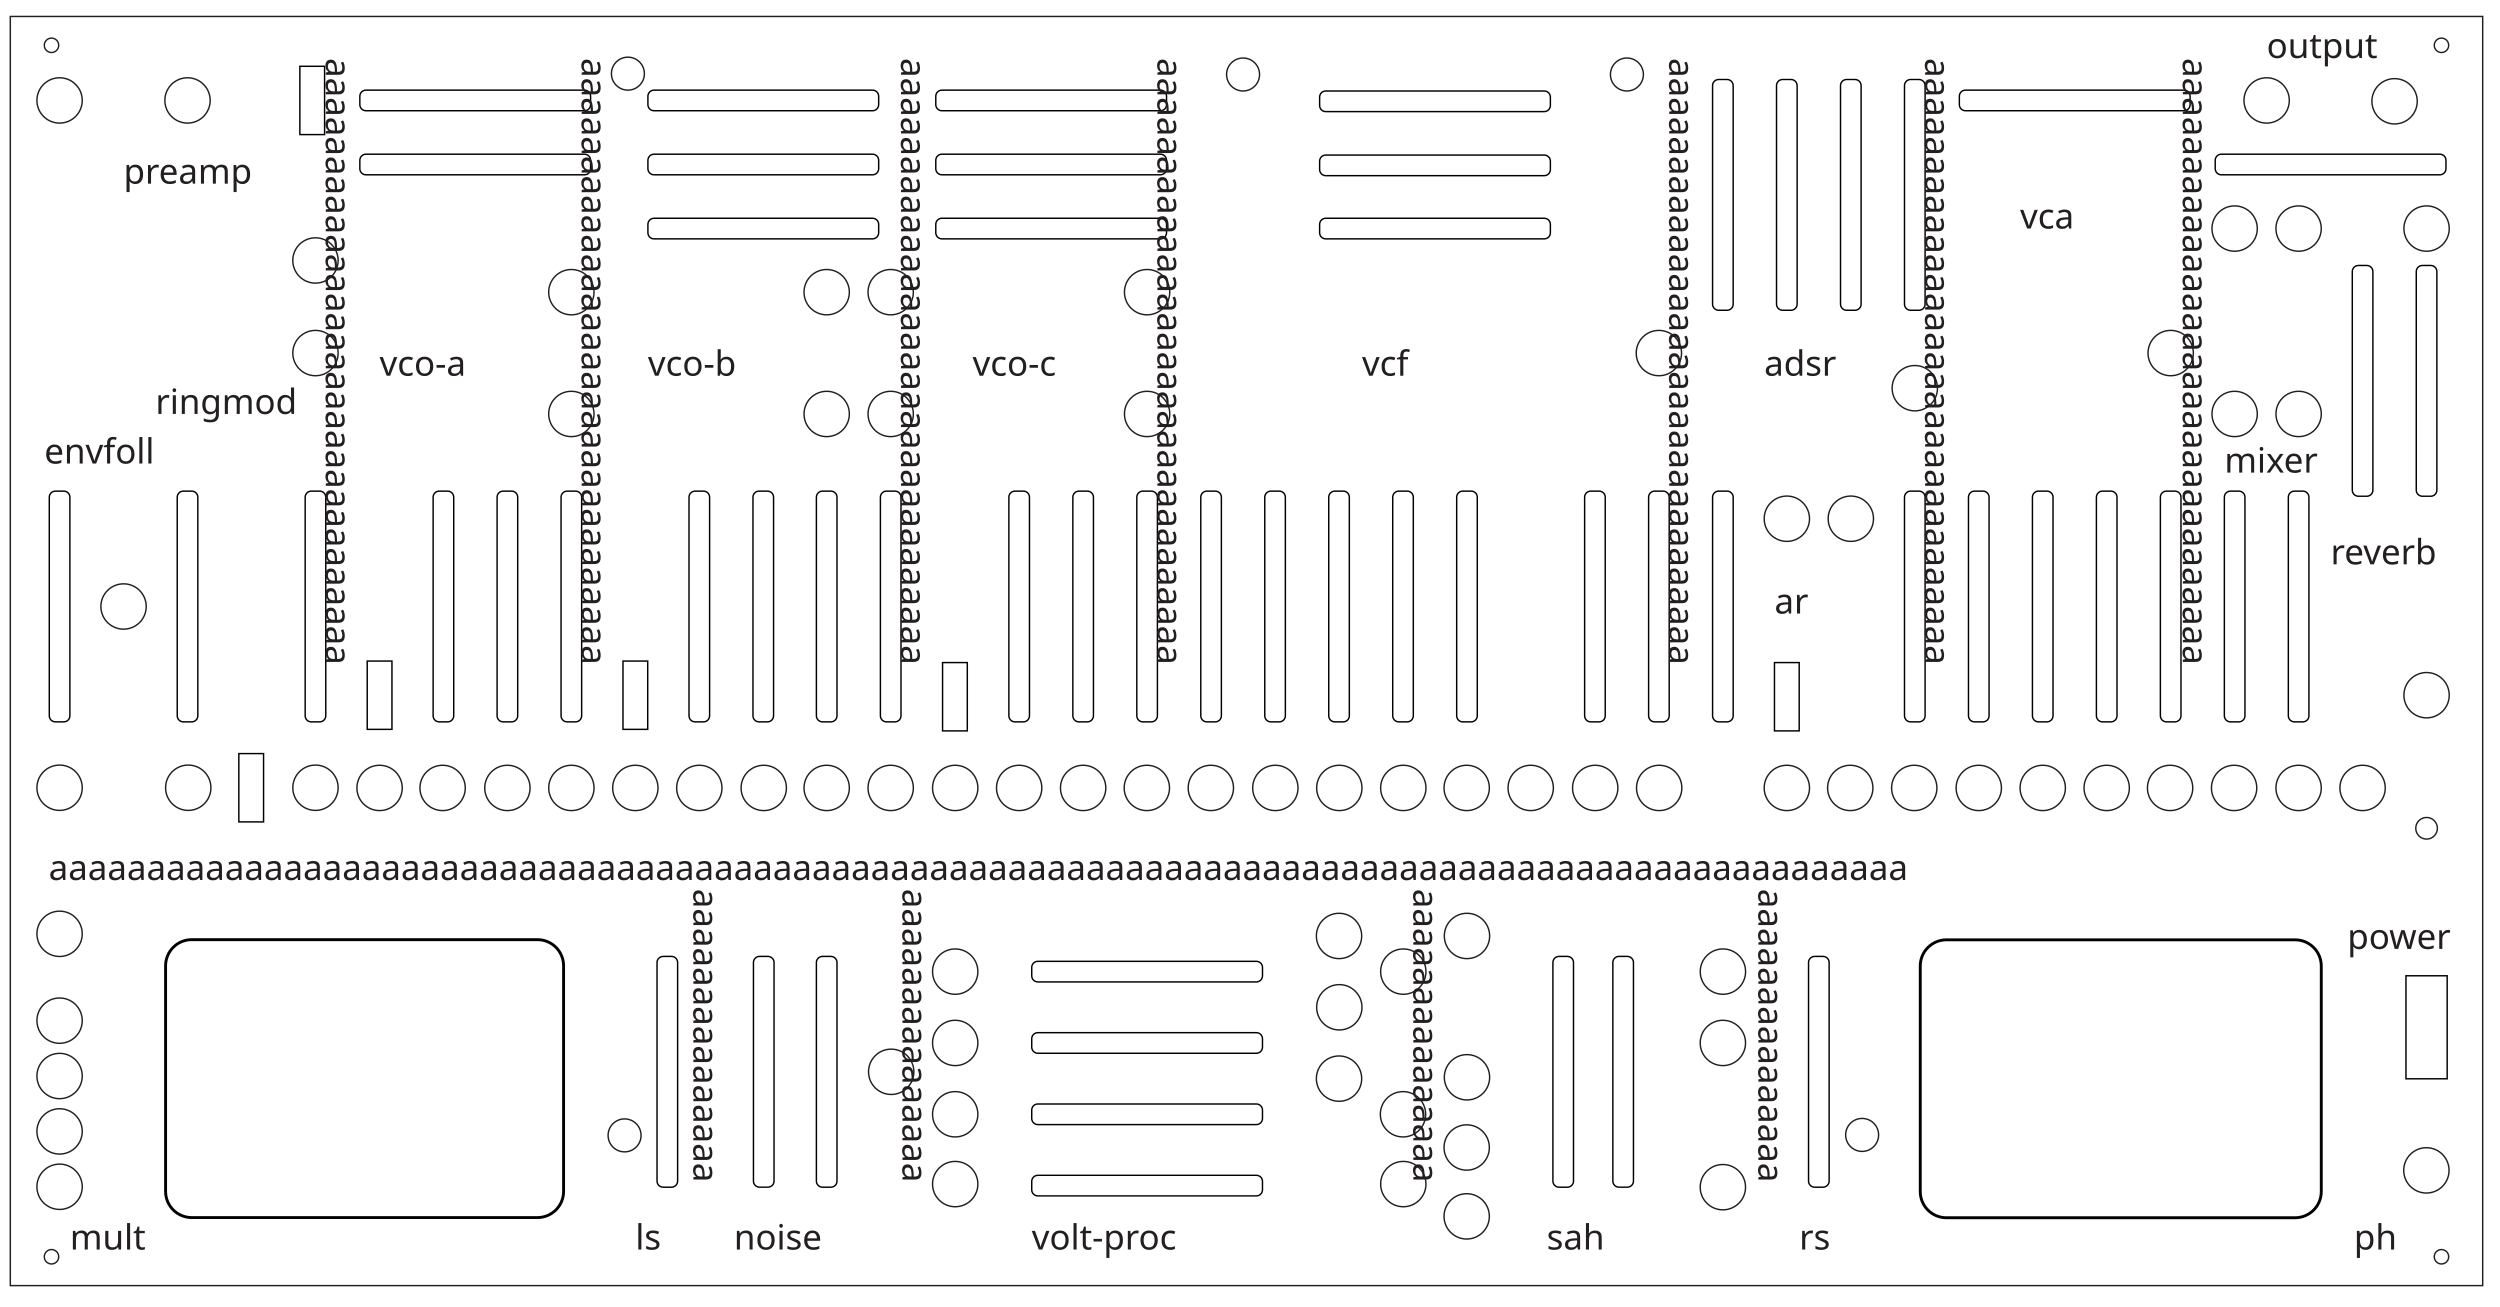
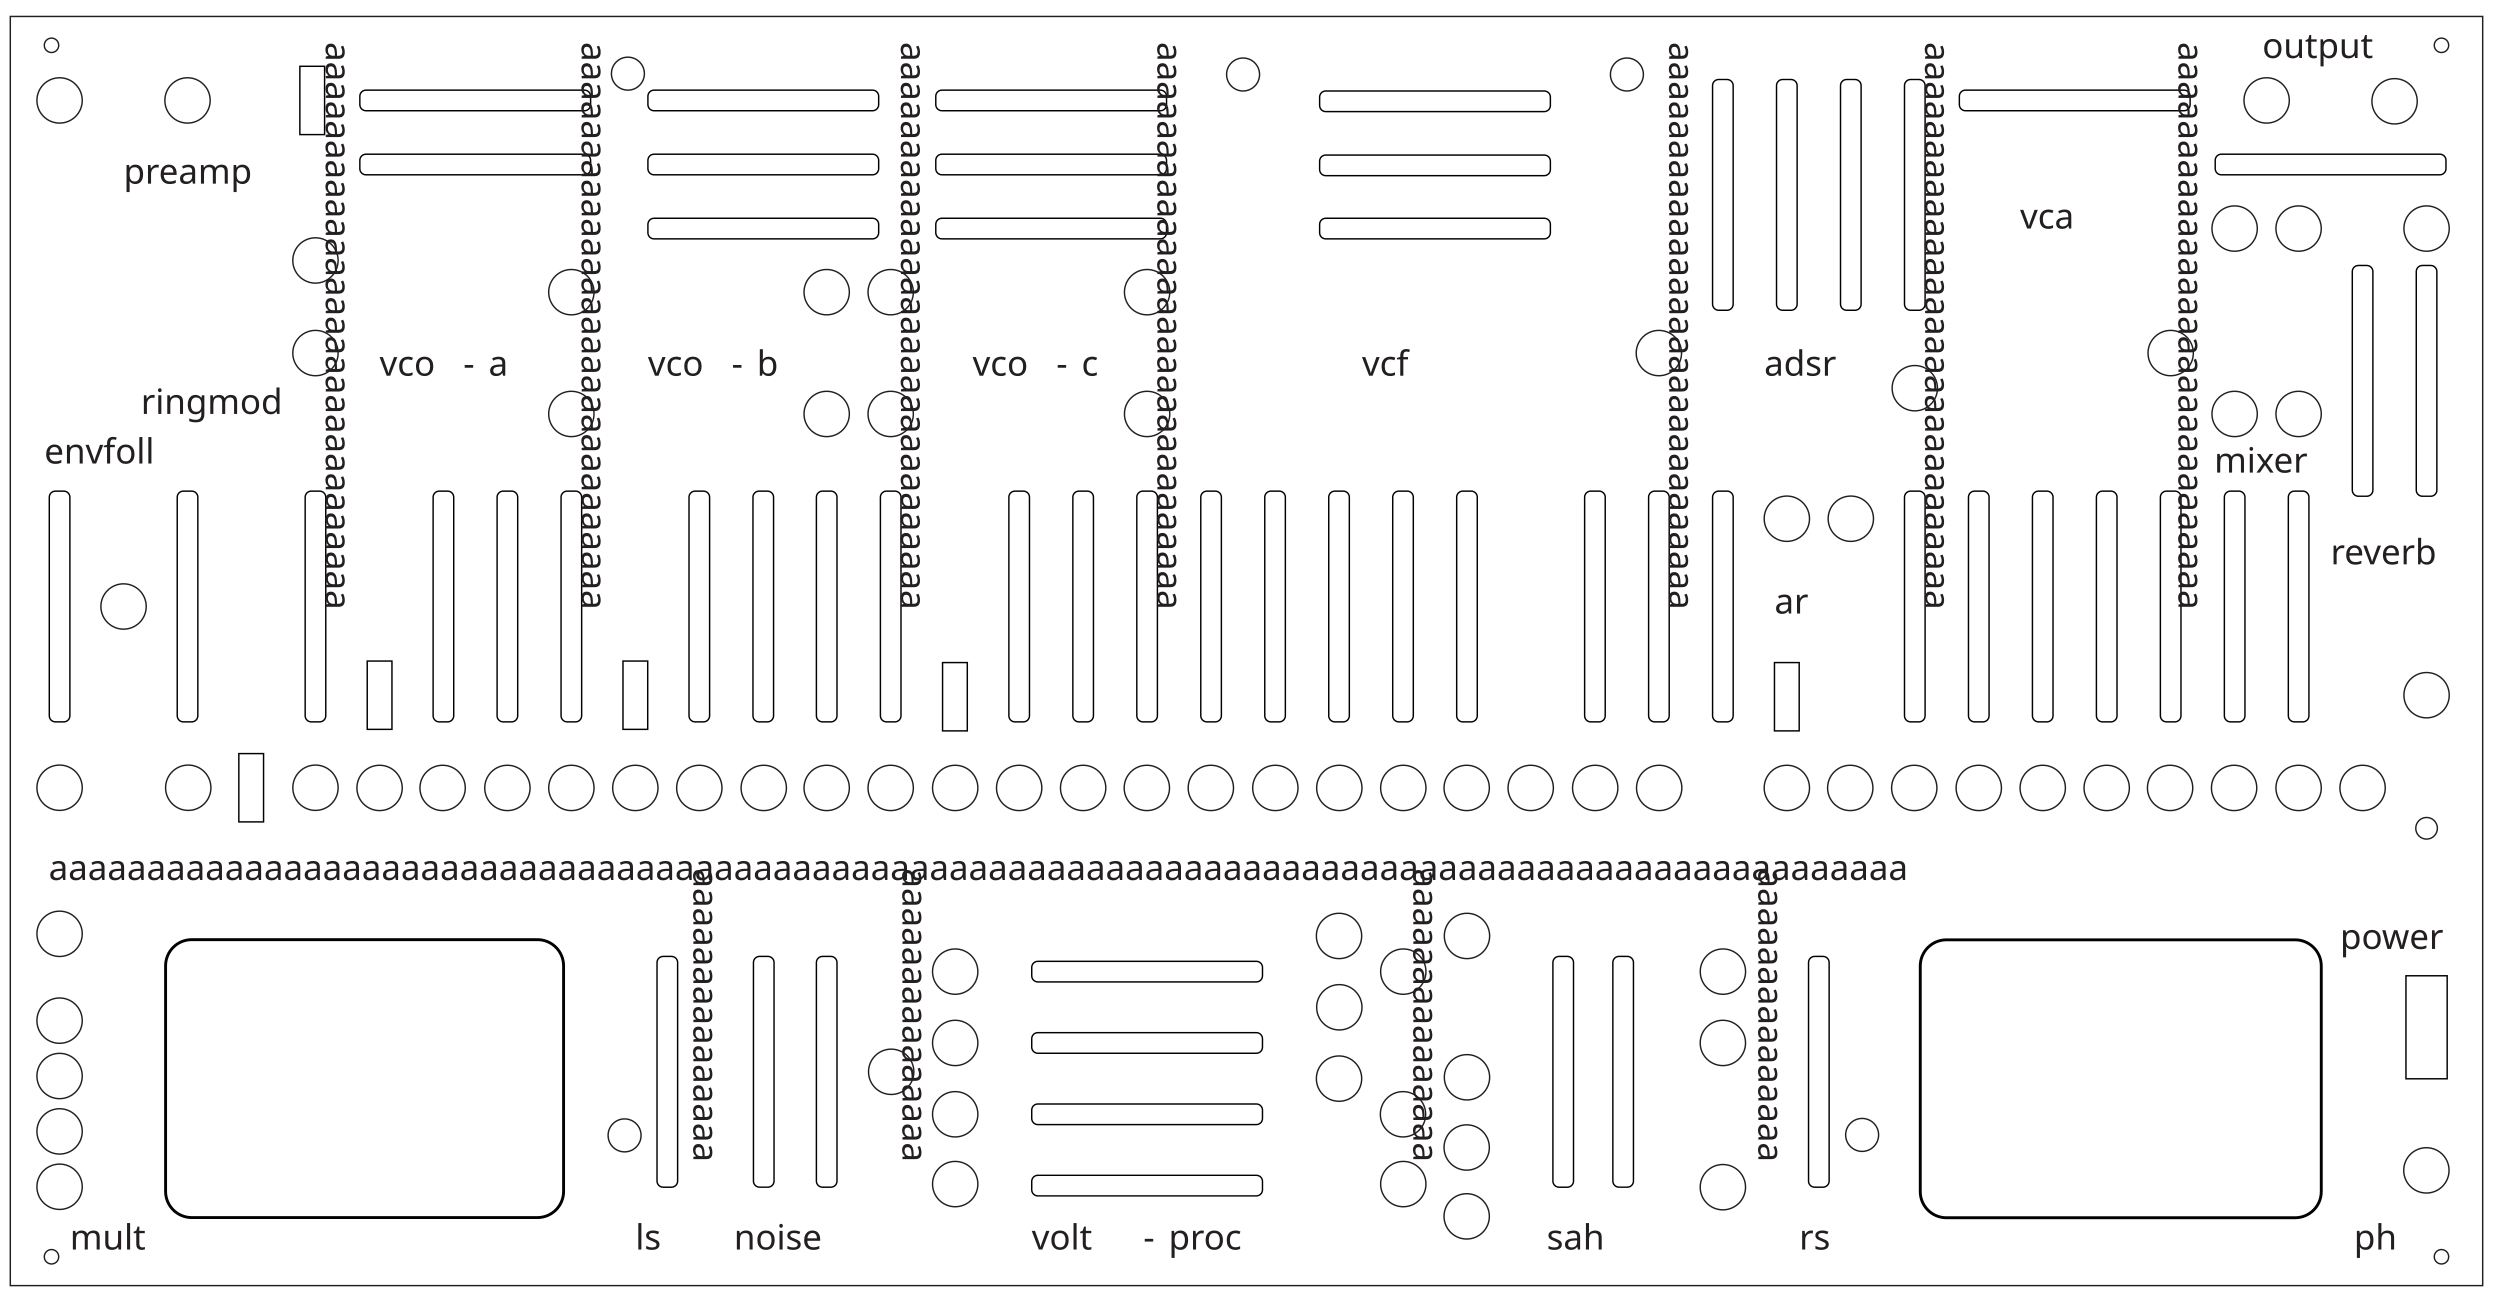
<svg xmlns="http://www.w3.org/2000/svg" version="1.1" viewBox="0 0 1719.79 898.61">
  <defs>
    <style>
      .st0 {
        stroke: #231f20;
      }

      .st0, .st1, .st2 {
        fill: none;
        stroke-miterlimit: 10;
      }

      .st1 {
        stroke-width: 2px;
      }

      .st1, .st2 {
        stroke: #000100;
      }

-       .st3 {
+       .st3, .st4, .st5 {
+         font-family: Braille-Regular, Braille;
+       }
+ 
+       .st6 {
+         font-family: Swell-Braille, 'Swell Braille';
+       }
+ 
+       .st7, .st5 {
        fill: #231f20;
-         font-family: Swell-Braille, 'Swell Braille';
        font-size: 24px;
+       }
+ 
+       .st4 {
+         letter-spacing: 0em;
      }
    </style>
  </defs>
  <g id="overlay">
    <circle class="st0" cx="129" cy="69.09" r="15.59" />
    <circle class="st0" cx="40.99" cy="69.09" r="15.59" />
    <rect class="st2" x="206.28" y="45.6" width="17.01" height="46.99" />
    <rect class="st2" x="319.82" y="-10.28" width="14.17" height="158.74" rx="4.2" ry="4.2" transform="translate(396 -257.81) rotate(90)" />
    <rect class="st2" x="319.82" y="33.79" width="14.17" height="158.74" rx="4.2" ry="4.2" transform="translate(440.07 -213.74) rotate(90)" />
    <rect class="st2" x="517.99" y="-10.28" width="14.17" height="158.74" rx="4.2" ry="4.2" transform="translate(594.17 -455.98) rotate(90)" />
    <rect class="st2" x="517.99" y="33.79" width="14.17" height="158.74" rx="4.2" ry="4.2" transform="translate(638.24 -411.91) rotate(90)" />
    <rect class="st2" x="716.02" y="-10.28" width="14.17" height="158.74" rx="4.2" ry="4.2" transform="translate(792.2 -654.01) rotate(90)" />
    <rect class="st2" x="716.02" y="33.79" width="14.17" height="158.74" rx="4.2" ry="4.2" transform="translate(836.27 -609.95) rotate(90)" />
    <rect class="st2" x="980.07" y="-9.69" width="14.17" height="158.74" rx="4.2" ry="4.2" transform="translate(1056.84 -917.47) rotate(90)" />
    <rect class="st2" x="980.07" y="34.38" width="14.17" height="158.74" rx="4.2" ry="4.2" transform="translate(1100.91 -873.4) rotate(90)" />
    <rect class="st2" x="980.07" y="77.86" width="14.17" height="158.74" rx="4.2" ry="4.2" transform="translate(1144.39 -829.92) rotate(90)" />
    <rect class="st2" x="716.02" y="77.86" width="14.17" height="158.74" rx="4.2" ry="4.2" transform="translate(880.34 -565.88) rotate(90)" />
    <rect class="st2" x="517.99" y="77.86" width="14.17" height="158.74" rx="4.2" ry="4.2" transform="translate(682.31 -367.84) rotate(90)" />
    <rect class="st2" x="1420.15" y="-10.28" width="14.17" height="158.74" rx="4.2" ry="4.2" transform="translate(1496.33 -1358.14) rotate(90)" />
    <rect class="st2" x="1596.16" y="33.79" width="14.17" height="158.74" rx="4.2" ry="4.2" transform="translate(1716.41 -1490.08) rotate(90)" />
    <rect class="st2" x="782.03" y="589.02" width="14.17" height="158.74" rx="4.2" ry="4.2" transform="translate(1457.51 -120.72) rotate(90)" />
    <rect class="st2" x="782.03" y="638.09" width="14.17" height="158.74" rx="4.2" ry="4.2" transform="translate(1506.57 -71.65) rotate(90)" />
    <rect class="st2" x="782.03" y="687.16" width="14.17" height="158.74" rx="4.2" ry="4.2" transform="translate(1555.64 -22.58) rotate(90)" />
    <rect class="st2" x="782.03" y="736.23" width="14.17" height="158.74" rx="4.2" ry="4.2" transform="translate(1604.71 26.48) rotate(90)" />
    <circle class="st0" cx="217.01" cy="179.18" r="15.59" />
    <circle class="st0" cx="217.01" cy="242.88" r="15.59" />
    <circle class="st0" cx="393.04" cy="200.99" r="15.59" />
    <circle class="st0" cx="393.04" cy="284.77" r="15.59" />
    <circle class="st0" cx="568.69" cy="200.99" r="15.59" />
    <circle class="st0" cx="568.69" cy="284.77" r="15.59" />
    <circle class="st0" cx="612.72" cy="200.99" r="15.59" />
    <circle class="st0" cx="612.72" cy="284.77" r="15.59" />
    <circle class="st0" cx="789.11" cy="200.99" r="15.59" />
    <circle class="st0" cx="789.12" cy="284.77" r="15.59" />
    <circle class="st0" cx="1141.17" cy="242.88" r="15.59" />
    <circle class="st0" cx="1317.22" cy="267.05" r="15.59" />
    <circle class="st0" cx="1493.25" cy="242.88" r="15.59" />
    <circle class="st0" cx="1537.24" cy="284.77" r="15.59" />
    <circle class="st0" cx="1581.26" cy="284.77" r="15.59" />
    <circle class="st0" cx="1581.24" cy="157.23" r="15.59" />
    <circle class="st0" cx="1537.24" cy="157.23" r="15.59" />
    <circle class="st0" cx="1669.28" cy="157.23" r="15.59" />
    <circle class="st0" cx="1559.26" cy="69.09" r="15.59" />
    <circle class="st0" cx="1647.27" cy="69.68" r="15.59" />
    <rect class="st2" x="1310.13" y="54.69" width="14.17" height="158.74" rx="4.2" ry="4.2" />
    <rect class="st2" x="1266.12" y="54.69" width="14.17" height="158.74" rx="4.2" ry="4.2" />
    <rect class="st2" x="1222.1" y="54.69" width="14.17" height="158.74" rx="4.2" ry="4.2" />
    <rect class="st2" x="1178.1" y="54.69" width="14.17" height="158.74" rx="4.2" ry="4.2" />
    <rect class="st2" x="1618.18" y="182.63" width="14.17" height="158.74" rx="4.2" ry="4.2" />
    <rect class="st2" x="1662.19" y="182.63" width="14.17" height="158.74" rx="4.2" ry="4.2" />
    <circle class="st0" cx="85" cy="417.22" r="15.59" />
    <rect class="st2" x="33.91" y="337.85" width="14.17" height="158.74" rx="4.2" ry="4.2" />
    <rect class="st2" x="121.92" y="337.85" width="14.17" height="158.74" rx="4.2" ry="4.2" />
    <rect class="st2" x="209.93" y="337.85" width="14.17" height="158.74" rx="4.2" ry="4.2" />
    <rect class="st2" x="297.95" y="337.85" width="14.17" height="158.74" rx="4.2" ry="4.2" />
    <rect class="st2" x="252.62" y="454.75" width="17.01" height="46.99" />
    <rect class="st2" x="428.56" y="454.75" width="17.01" height="46.99" />
    <rect class="st2" x="341.96" y="337.85" width="14.17" height="158.74" rx="4.2" ry="4.2" />
    <rect class="st2" x="385.96" y="337.85" width="14.17" height="158.74" rx="4.2" ry="4.2" />
    <rect class="st2" x="473.98" y="337.85" width="14.17" height="158.74" rx="4.2" ry="4.2" />
    <rect class="st2" x="517.98" y="337.85" width="14.17" height="158.74" rx="4.2" ry="4.2" />
    <rect class="st2" x="561.61" y="337.85" width="14.17" height="158.74" rx="4.2" ry="4.2" />
    <rect class="st2" x="605.64" y="337.85" width="14.17" height="158.74" rx="4.2" ry="4.2" />
    <rect class="st2" x="694.02" y="337.85" width="14.17" height="158.74" rx="4.2" ry="4.2" />
    <rect class="st2" x="738.03" y="337.85" width="14.17" height="158.74" rx="4.2" ry="4.2" />
    <rect class="st2" x="782.03" y="337.85" width="14.17" height="158.74" rx="4.2" ry="4.2" />
    <rect class="st2" x="826.04" y="337.85" width="14.17" height="158.74" rx="4.2" ry="4.2" />
    <rect class="st2" x="870.05" y="337.85" width="14.17" height="158.74" rx="4.2" ry="4.2" />
    <rect class="st2" x="914.06" y="337.85" width="14.17" height="158.74" rx="4.2" ry="4.2" />
    <rect class="st2" x="958.07" y="337.85" width="14.17" height="158.74" rx="4.2" ry="4.2" />
    <rect class="st2" x="1002.07" y="337.85" width="14.17" height="158.74" rx="4.2" ry="4.2" />
    <rect class="st2" x="1090.09" y="337.85" width="14.17" height="158.74" rx="4.2" ry="4.2" />
    <rect class="st2" x="1134.1" y="337.85" width="14.17" height="158.74" rx="4.2" ry="4.2" />
    <rect class="st2" x="1178.11" y="337.85" width="14.17" height="158.74" rx="4.2" ry="4.2" />
    <rect class="st2" x="1310.13" y="337.85" width="14.17" height="158.74" rx="4.2" ry="4.2" />
    <rect class="st2" x="1354.14" y="337.85" width="14.17" height="158.74" rx="4.2" ry="4.2" />
    <rect class="st2" x="1398.14" y="337.85" width="14.17" height="158.74" rx="4.2" ry="4.2" />
    <rect class="st2" x="1442.15" y="337.85" width="14.17" height="158.74" rx="4.2" ry="4.2" />
    <rect class="st2" x="1486.16" y="337.85" width="14.17" height="158.74" rx="4.2" ry="4.2" />
    <rect class="st2" x="1530.17" y="337.85" width="14.17" height="158.74" rx="4.2" ry="4.2" />
    <rect class="st2" x="1574.18" y="337.85" width="14.17" height="158.74" rx="4.2" ry="4.2" />
    <circle class="st0" cx="40.99" cy="541.9" r="15.59" />
    <circle class="st0" cx="129.5" cy="541.9" r="15.59" />
    <circle class="st0" cx="217.02" cy="541.9" r="15.59" />
    <circle class="st0" cx="261.12" cy="542.03" r="15.59" />
    <circle class="st0" cx="304.48" cy="542.03" r="15.59" />
    <circle class="st0" cx="349.05" cy="542.03" r="15.59" />
    <circle class="st0" cx="393.06" cy="542.03" r="15.59" />
    <circle class="st0" cx="437.06" cy="542.03" r="15.59" />
    <circle class="st0" cx="481.07" cy="542.03" r="15.59" />
    <circle class="st0" cx="525.4" cy="542.03" r="15.59" />
    <circle class="st0" cx="568.69" cy="542.03" r="15.59" />
    <circle class="st0" cx="612.72" cy="542.03" r="15.59" />
    <circle class="st0" cx="657.1" cy="542.03" r="15.59" />
    <circle class="st0" cx="701.1" cy="542.03" r="15.59" />
    <circle class="st0" cx="745.11" cy="542.03" r="15.59" />
    <circle class="st0" cx="788.93" cy="542.03" r="15.59" />
    <circle class="st0" cx="832.96" cy="542.03" r="15.59" />
    <circle class="st0" cx="877.33" cy="542.03" r="15.59" />
    <circle class="st0" cx="921.34" cy="542.03" r="15.59" />
    <circle class="st0" cx="965.35" cy="542.03" r="15.59" />
    <circle class="st0" cx="1008.96" cy="542.03" r="15.59" />
    <circle class="st0" cx="1053" cy="542.03" r="15.59" />
    <circle class="st0" cx="1097.37" cy="542.03" r="15.59" />
    <circle class="st0" cx="1141.38" cy="542.03" r="15.59" />
    <circle class="st0" cx="1229.2" cy="542.03" r="15.59" />
    <circle class="st0" cx="1272.82" cy="542.03" r="15.59" />
    <circle class="st0" cx="1316.85" cy="542.03" r="15.59" />
    <circle class="st0" cx="1361.23" cy="542.03" r="15.59" />
    <circle class="st0" cx="1405.23" cy="542.03" r="15.59" />
    <circle class="st0" cx="1449.23" cy="542.03" r="15.59" />
    <circle class="st0" cx="1492.84" cy="542.03" r="15.59" />
    <circle class="st0" cx="1536.88" cy="542.03" r="15.59" />
    <circle class="st0" cx="1581.25" cy="542.03" r="15.59" />
    <circle class="st0" cx="1625.26" cy="542.03" r="15.59" />
    <circle class="st0" cx="1669.28" cy="478.24" r="15.59" />
    <rect class="st2" x="1655.1" y="671.25" width="28.35" height="70.87" />
    <circle class="st0" cx="1669.15" cy="805.12" r="15.59" />
    <circle class="st0" cx="40.99" cy="642.39" r="15.59" />
    <circle class="st0" cx="40.99" cy="702.12" r="15.59" />
    <circle class="st0" cx="40.99" cy="740.21" r="15.59" />
    <circle class="st0" cx="40.99" cy="778.31" r="15.59" />
    <circle class="st0" cx="40.99" cy="816.4" r="15.59" />
    <rect class="st1" x="113.91" y="646.4" width="273.79" height="191.19" rx="18" ry="18" />
    <rect class="st2" x="451.98" y="657.94" width="14.17" height="158.74" rx="4.2" ry="4.2" />
    <rect class="st2" x="518.31" y="657.93" width="14.17" height="158.74" rx="4.2" ry="4.2" />
    <rect class="st2" x="561.61" y="657.94" width="14.17" height="158.74" rx="4.2" ry="4.2" />
    <circle class="st0" cx="613.07" cy="737.31" r="15.59" />
    <circle class="st0" cx="657.1" cy="668.39" r="15.59" />
    <circle class="st0" cx="657.1" cy="717.46" r="15.59" />
    <circle class="st0" cx="657.1" cy="766.53" r="15.59" />
    <circle class="st0" cx="657.1" cy="814.55" r="15.59" />
    <circle class="st0" cx="921.14" cy="643.86" r="15.59" />
    <circle class="st0" cx="1009.16" cy="643.86" r="15.59" />
    <circle class="st0" cx="965.35" cy="668.39" r="15.59" />
    <circle class="st0" cx="921.34" cy="692.93" r="15.59" />
    <circle class="st0" cx="921.14" cy="742" r="15.59" />
    <circle class="st0" cx="1009.16" cy="741.08" r="15.59" />
    <circle class="st0" cx="965.15" cy="766.53" r="15.59" />
    <circle class="st0" cx="1008.96" cy="789.38" r="15.59" />
    <circle class="st0" cx="965.35" cy="814.55" r="15.59" />
    <circle class="st0" cx="1008.96" cy="836.76" r="15.59" />
    <circle class="st0" cx="1185.22" cy="668.39" r="15.59" />
    <circle class="st0" cx="1185.19" cy="717.46" r="15.59" />
    <circle class="st0" cx="1185.19" cy="816.68" r="15.59" />
    <rect class="st2" x="1068.27" y="657.94" width="14.17" height="158.74" rx="4.2" ry="4.2" />
    <rect class="st2" x="1109.51" y="657.93" width="14.17" height="158.74" rx="4.2" ry="4.2" />
    <rect class="st2" x="1244.12" y="657.94" width="14.17" height="158.74" rx="4.2" ry="4.2" />
    <rect class="st1" x="1320.98" y="646.52" width="275.86" height="191.19" rx="18" ry="18" />
    <rect class="st2" x="648.41" y="455.8" width="17.01" height="46.99" />
    <rect class="st2" x="1220.68" y="455.8" width="17.01" height="46.99" />
    <circle class="st0" cx="1273.21" cy="356.84" r="15.59" />
    <circle class="st0" cx="1229.2" cy="356.84" r="15.59" />
    <path class="st0" d="M30.47,864.55c0,2.74,2.22,4.96,4.96,4.96s4.96-2.22,4.96-4.96-2.22-4.96-4.96-4.96-4.96,2.22-4.96,4.96Z" />
    <path class="st0" d="M30.47,31.17c0,2.74,2.22,4.96,4.96,4.96s4.96-2.22,4.96-4.96-2.22-4.96-4.96-4.96-4.96,2.22-4.96,4.96Z" />
    <path class="st0" d="M1674.57,31.17c0,2.74,2.22,4.96,4.96,4.96s4.96-2.22,4.96-4.96-2.22-4.96-4.96-4.96-4.96,2.22-4.96,4.96Z" />
    <path class="st0" d="M1669.28,562.35c-4.11,0-7.44,3.33-7.44,7.44s3.33,7.44,7.44,7.44,7.44-3.33,7.44-7.44-3.33-7.44-7.44-7.44Z" />
    <path class="st0" d="M1674.57,864.55c0,2.74,2.22,4.96,4.96,4.96s4.96-2.22,4.96-4.96-2.22-4.96-4.96-4.96-4.96,2.22-4.96,4.96Z" />
    <rect class="st2" x="164.3" y="518.41" width="17.01" height="46.99" />
    <circle class="st0" cx="431.95" cy="50.67" r="11.34" />
    <circle class="st0" cx="855.13" cy="51.25" r="11.34" />
    <circle class="st0" cx="1119.18" cy="51.25" r="11.34" />
    <circle class="st0" cx="429.66" cy="781.05" r="11.34" />
    <circle class="st0" cx="1280.99" cy="780.73" r="11.34" />
    <rect class="st0" x="7.09" y="11.32" width="1700.79" height="873.07" />
  </g>
  <g id="dividers">
-     <text class="st3" transform="translate(224.1 39.92) rotate(90)">
-       <tspan x="0" y="0">aaaaaaaaaaaaaaaaaaaaaaaaaaaaaaa</tspan>
-     </text>
-     <text class="st3" transform="translate(400.13 39.91) rotate(90)">
-       <tspan x="0" y="0">aaaaaaaaaaaaaaaaaaaaaaaaaaaaaaa</tspan>
-     </text>
-     <text class="st3" transform="translate(619.81 39.91) rotate(90)">
-       <tspan x="0" y="0">aaaaaaaaaaaaaaaaaaaaaaaaaaaaaaa</tspan>
-     </text>
-     <text class="st3" transform="translate(796.21 39.91) rotate(90)">
-       <tspan x="0" y="0">aaaaaaaaaaaaaaaaaaaaaaaaaaaaaaa</tspan>
-     </text>
-     <text class="st3" transform="translate(1148.27 39.92) rotate(90)">
-       <tspan x="0" y="0">aaaaaaaaaaaaaaaaaaaaaaaaaaaaaaa</tspan>
-     </text>
-     <text class="st3" transform="translate(1324.3 39.91) rotate(90)">
-       <tspan x="0" y="0">aaaaaaaaaaaaaaaaaaaaaaaaaaaaaaa</tspan>
-     </text>
-     <text class="st3" transform="translate(1501.6 39.91) rotate(90)">
-       <tspan x="0" y="0">aaaaaaaaaaaaaaaaaaaaaaaaaaaaaaa</tspan>
-     </text>
-     <text class="st3" transform="translate(476.98 611.39) rotate(90)">
+     <text class="st5" transform="translate(224.1 28.92) rotate(90)">
+       <tspan x="0" y="0">aaaaaaaaaaaaaaaaaaaaaaaaaaaaa</tspan>
+     </text>
+     <text class="st5" transform="translate(400.13 28.91) rotate(90)">
+       <tspan x="0" y="0">aaaaaaaaaaaaaaaaaaaaaaaaaaaaa</tspan>
+     </text>
+     <text class="st5" transform="translate(619.81 28.91) rotate(90)">
+       <tspan x="0" y="0">aaaaaaaaaaaaaaaaaaaaaaaaaaaaa</tspan>
+     </text>
+     <text class="st5" transform="translate(796.21 28.91) rotate(90)">
+       <tspan x="0" y="0">aaaaaaaaaaaaaaaaaaaaaaaaaaaaa</tspan>
+     </text>
+     <text class="st5" transform="translate(1148.27 28.92) rotate(90)">
+       <tspan x="0" y="0">aaaaaaaaaaaaaaaaaaaaaaaaaaaaa</tspan>
+     </text>
+     <text class="st5" transform="translate(1324.3 28.91) rotate(90)">
+       <tspan x="0" y="0">aaaaaaaaaaaaaaaaaaaaaaaaaaaaa</tspan>
+     </text>
+     <text class="st5" transform="translate(1498.6 28.91) rotate(90)">
+       <tspan x="0" y="0">aaaaaaaaaaaaaaaaaaaaaaaaaaaaa</tspan>
+     </text>
+     <text class="st5" transform="translate(476.98 597.39) rotate(90)">
      <tspan x="0" y="0">aaaaaaaaaaaaaaa</tspan>
    </text>
-     <text class="st3" transform="translate(620.81 611.39) rotate(90)">
+     <text class="st5" transform="translate(620.81 597.39) rotate(90)">
      <tspan x="0" y="0">aaaaaaaaaaaaaaa</tspan>
    </text>
-     <text class="st3" transform="translate(972.24 611.39) rotate(90)">
+     <text class="st5" transform="translate(972.24 597.39) rotate(90)">
      <tspan x="0" y="0">aaaaaaaaaaaaaaa</tspan>
    </text>
-     <text class="st3" transform="translate(1209.61 611.39) rotate(90)">
+     <text class="st5" transform="translate(1209.61 597.39) rotate(90)">
      <tspan x="0" y="0">aaaaaaaaaaaaaaa</tspan>
    </text>
-     <text class="st3" transform="translate(33.47 605.36)">
+     <text class="st5" transform="translate(33.47 605.36)">
      <tspan x="0" y="0">aaaaaaaaaaaaaaaaaaaaaaaaaaaaaaaaaaaaaaaaaaaaaaaaaaaaaaaaaaaaaaaaaaaaaaaaaaaaaaaaaaaaaaaaaaaaaaa</tspan>
    </text>
  </g>
  <g id="braille">
-     <text class="st3" transform="translate(669.05 258.47)">
-       <tspan x="0" y="0">vco-c</tspan>
-     </text>
-     <text class="st3" transform="translate(936.93 258.47)">
+     <text class="st7" transform="translate(669.05 258.47)">
+       <tspan class="st3" x="0" y="0">vco</tspan>
+       <tspan class="st6" x="57.6" y="0">-</tspan>
+       <tspan class="st4" x="74.94" y="0">c</tspan>
+     </text>
+     <text class="st5" transform="translate(936.93 258.47)">
      <tspan x="0" y="0">vcf</tspan>
    </text>
-     <text class="st3" transform="translate(1213.61 258.47)">
+     <text class="st5" transform="translate(1213.61 258.47)">
      <tspan x="0" y="0">adsr</tspan>
    </text>
-     <text class="st3" transform="translate(1220.68 422.08)">
+     <text class="st5" transform="translate(1220.68 422.08)">
      <tspan x="0" y="0">ar</tspan>
    </text>
-     <text class="st3" transform="translate(1389.64 157.23)">
+     <text class="st5" transform="translate(1389.64 157.23)">
      <tspan x="0" y="0">vca</tspan>
    </text>
-     <text class="st3" transform="translate(1603.25 388.21)">
+     <text class="st5" transform="translate(1603.25 388.21)">
      <tspan x="0" y="0">reverb</tspan>
    </text>
-     <text class="st3" transform="translate(1530.17 325.11)">
+     <text class="st5" transform="translate(1523.17 325.11)">
      <tspan x="0" y="0">mixer</tspan>
    </text>
-     <text class="st3" transform="translate(1559.26 39.91)">
+     <text class="st5" transform="translate(1556.26 39.91)">
      <tspan x="0" y="0">output</tspan>
    </text>
-     <text class="st3" transform="translate(445.7 258.47)">
-       <tspan x="0" y="0">vco-b</tspan>
-     </text>
-     <text class="st3" transform="translate(261.12 258.47)">
-       <tspan x="0" y="0">vco-a</tspan>
-     </text>
-     <text class="st3" transform="translate(85 126.37)">
+     <text class="st7" transform="translate(445.7 258.47)">
+       <tspan class="st3" x="0" y="0">vco</tspan>
+       <tspan class="st6" x="57.6" y="0">-</tspan>
+       <tspan class="st4" x="74.94" y="0">b</tspan>
+     </text>
+     <text class="st7" transform="translate(261.12 258.47)">
+       <tspan class="st3" x="0" y="0">vco</tspan>
+       <tspan class="st6" x="57.6" y="0">-</tspan>
+       <tspan class="st4" x="74.94" y="0">a</tspan>
+     </text>
+     <text class="st5" transform="translate(85 126.37)">
      <tspan x="0" y="0">preamp</tspan>
    </text>
-     <text class="st3" transform="translate(106.92 284.77)">
+     <text class="st5" transform="translate(96.92 284.77)">
      <tspan x="0" y="0">ringmod</tspan>
    </text>
-     <text class="st3" transform="translate(30.47 318.89)">
+     <text class="st5" transform="translate(30.47 318.89)">
      <tspan x="0" y="0">envfoll</tspan>
    </text>
-     <text class="st3" transform="translate(48.08 859.59)">
+     <text class="st5" transform="translate(48.08 859.59)">
      <tspan x="0" y="0">mult</tspan>
    </text>
-     <text class="st3" transform="translate(437.06 859.59)">
+     <text class="st5" transform="translate(437.06 859.59)">
      <tspan x="0" y="0">ls</tspan>
    </text>
-     <text class="st3" transform="translate(504.85 859.59)">
+     <text class="st5" transform="translate(504.85 859.59)">
      <tspan x="0" y="0">noise</tspan>
    </text>
-     <text class="st3" transform="translate(709.74 859.59)">
-       <tspan x="0" y="0">volt-proc</tspan>
-     </text>
-     <text class="st3" transform="translate(1063.98 859.59)">
+     <text class="st7" transform="translate(709.74 859.59)">
+       <tspan class="st3" x="0" y="0">volt</tspan>
+       <tspan class="st6" x="76.8" y="0">-</tspan>
+       <tspan class="st3" x="94.14" y="0">proc</tspan>
+     </text>
+     <text class="st5" transform="translate(1063.98 859.59)">
      <tspan x="0" y="0">sah</tspan>
    </text>
-     <text class="st3" transform="translate(1237.69 859.59)">
+     <text class="st5" transform="translate(1237.69 859.59)">
      <tspan x="0" y="0">rs</tspan>
    </text>
-     <text class="st3" transform="translate(1619.29 859.59)">
+     <text class="st5" transform="translate(1619.29 859.59)">
      <tspan x="0" y="0">ph</tspan>
    </text>
-     <text class="st3" transform="translate(1614.76 652.8)">
+     <text class="st5" transform="translate(1609.76 652.8)">
      <tspan x="0" y="0">power</tspan>
    </text>
  </g>
</svg>
